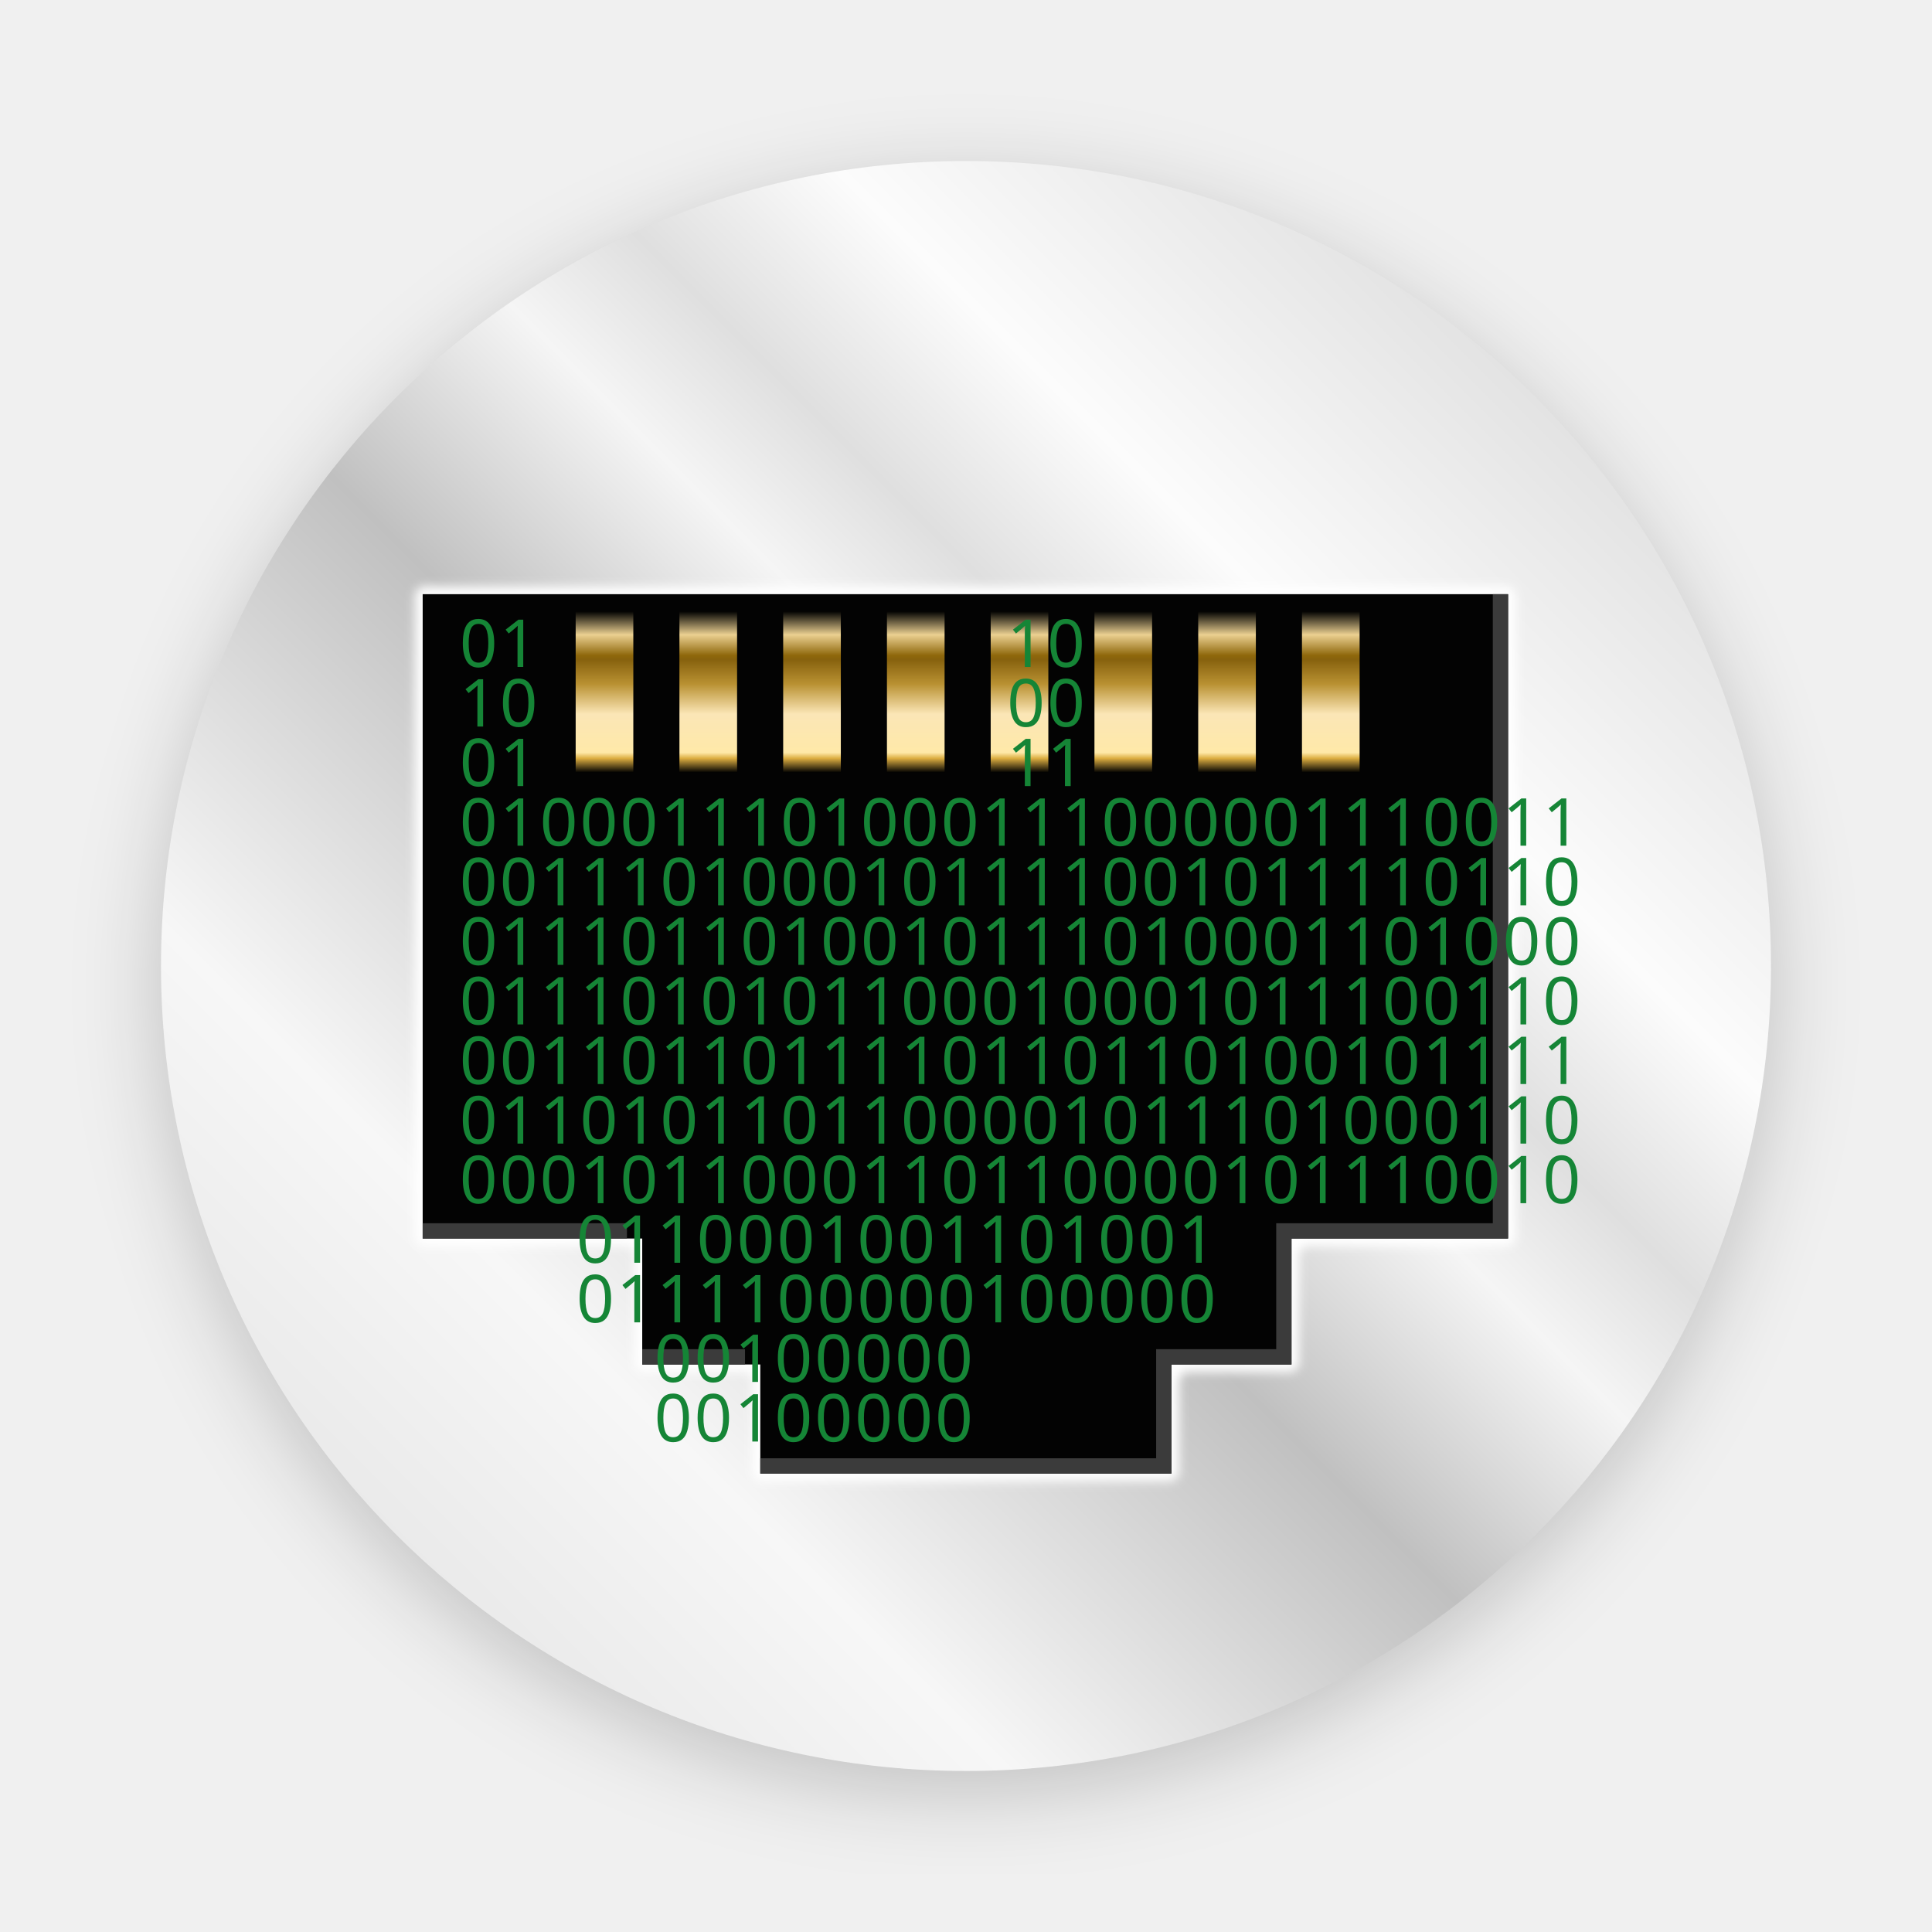
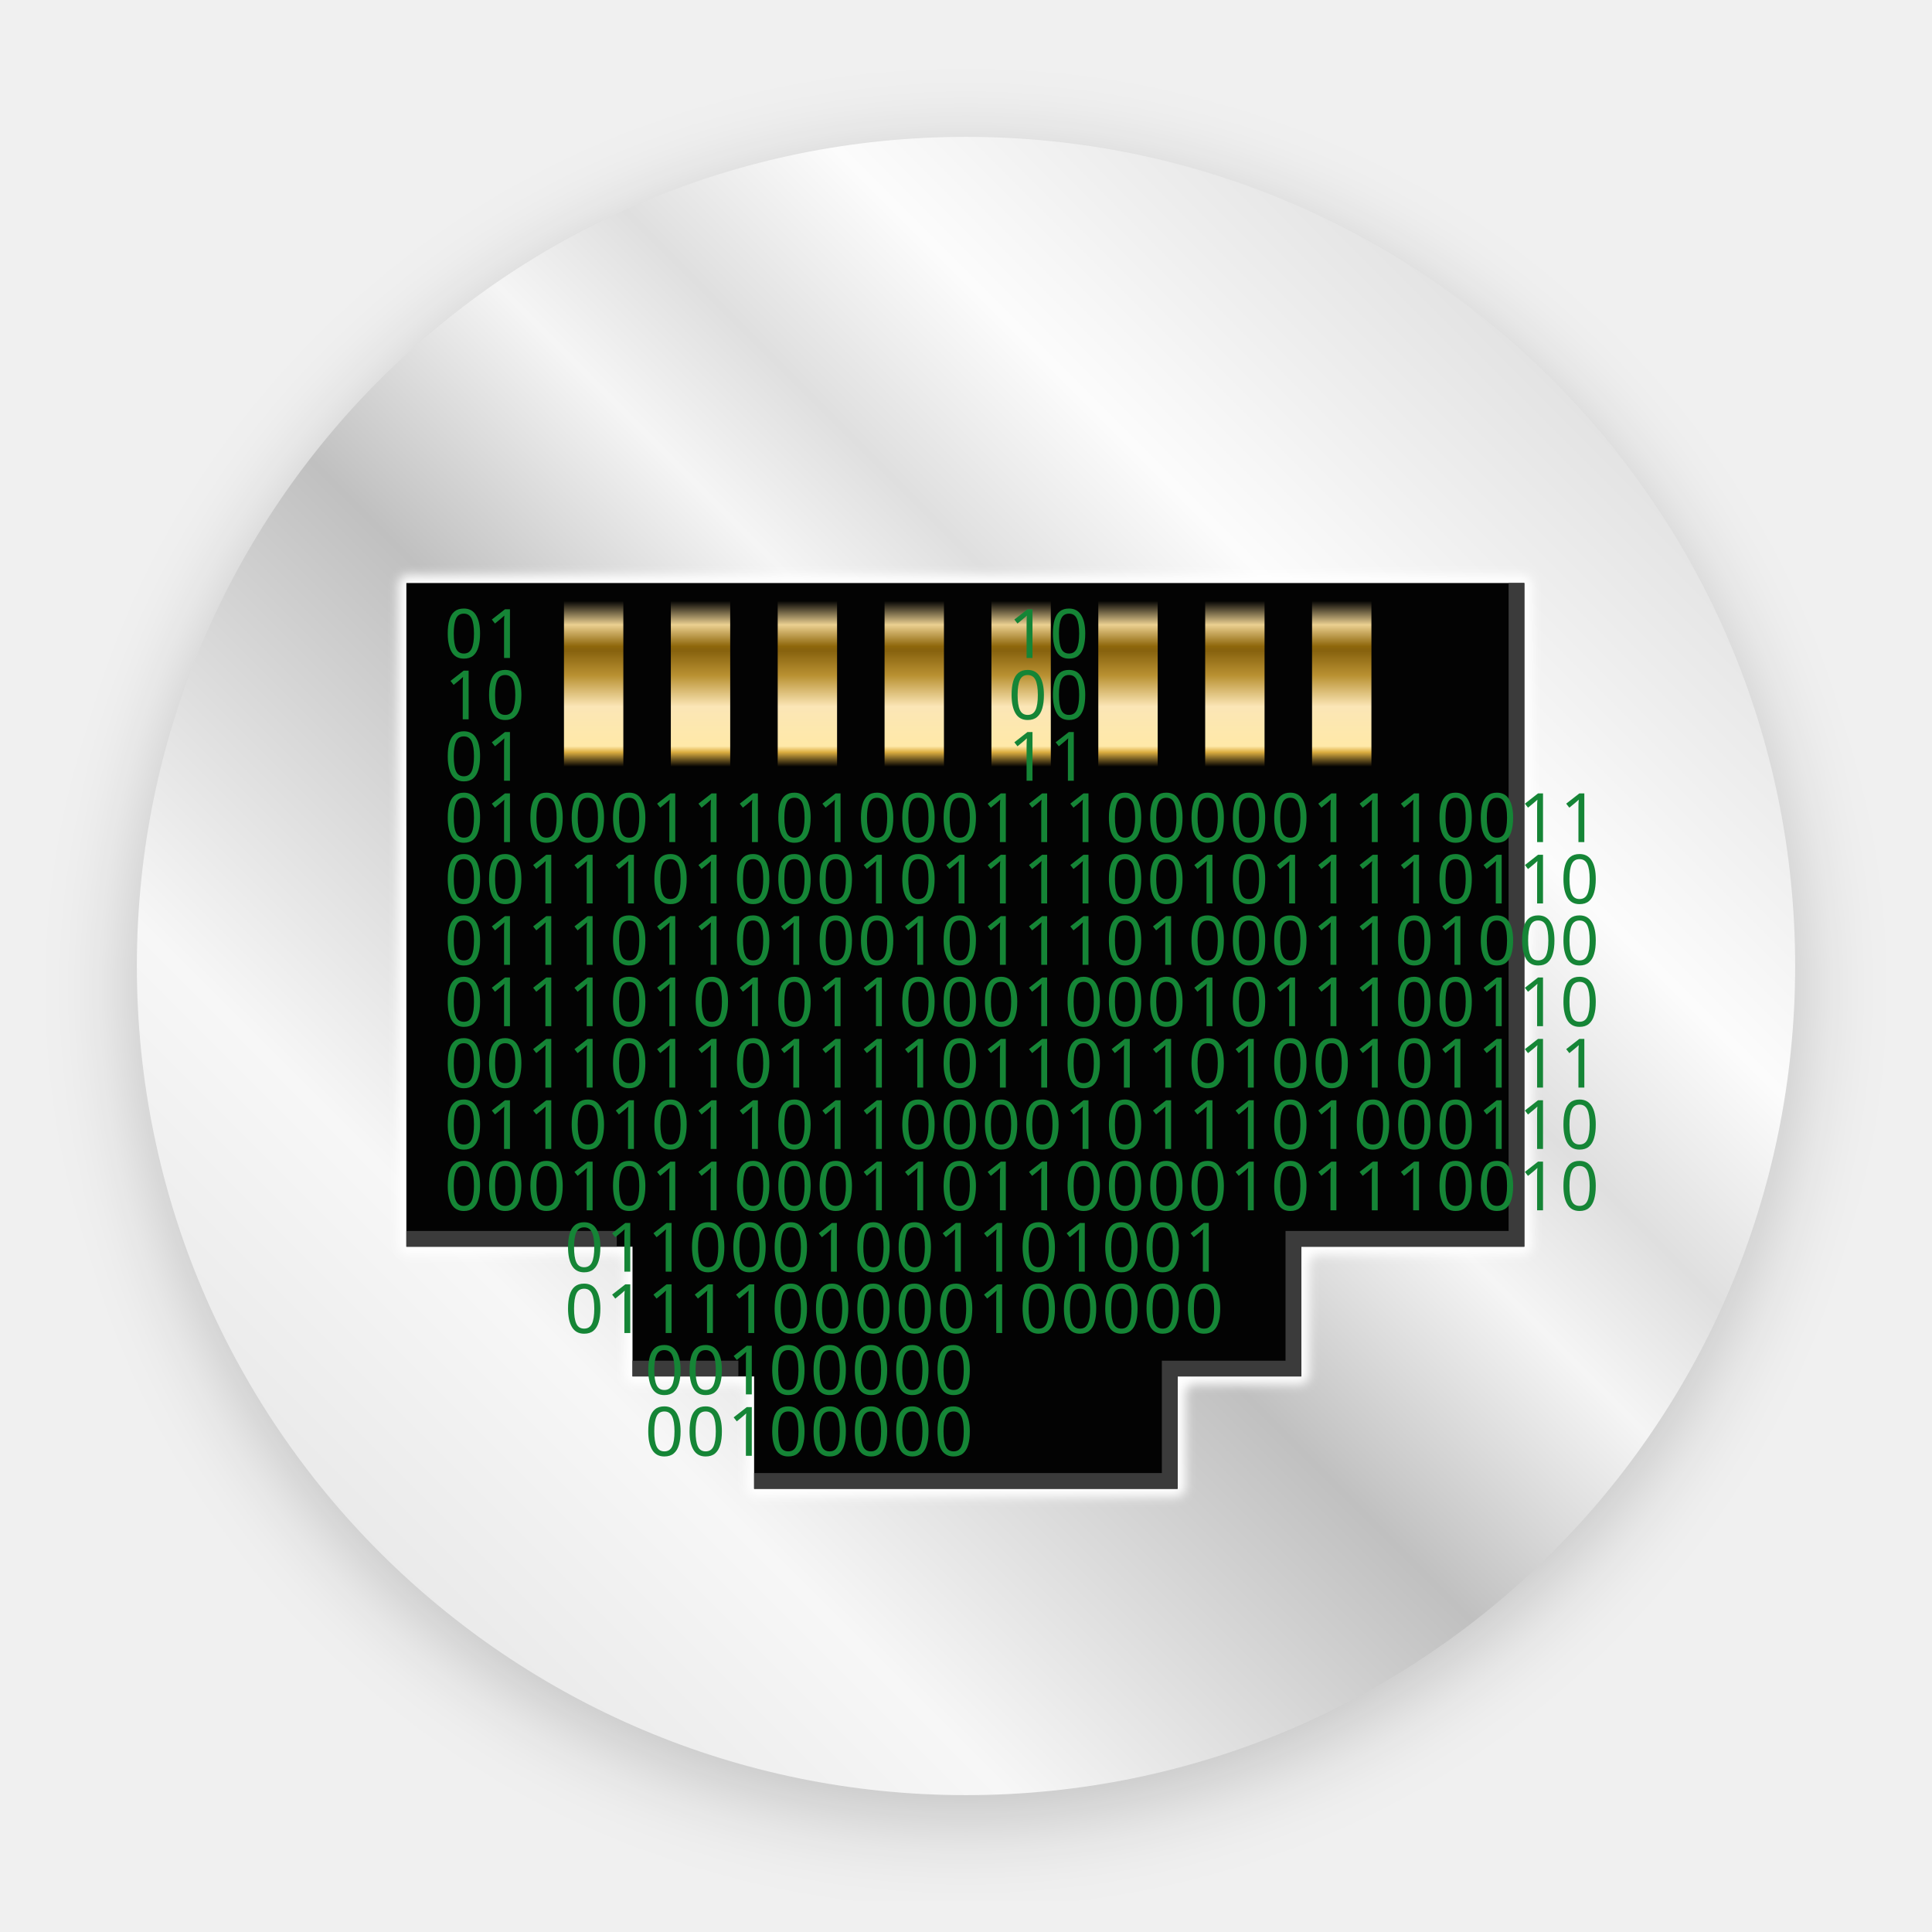
<svg xmlns="http://www.w3.org/2000/svg" xmlns:xlink="http://www.w3.org/1999/xlink" width="907.525mm" height="907.525mm" viewBox="0 0 907.525 907.525" version="1.1" id="svg8">
  <defs id="defs2">
    <filter style="color-interpolation-filters:sRGB" id="filter4754" x="-0.063" width="1.127" y="-0.063" height="1.127">
      <feFlood flood-opacity="0.2" flood-color="rgb(0,0,0)" result="flood" id="feFlood4744" />
      <feComposite in="flood" in2="SourceGraphic" operator="in" result="composite1" id="feComposite4746" />
      <feGaussianBlur in="composite1" stdDeviation="20" result="blur" id="feGaussianBlur4748" />
      <feOffset dx="0" dy="10" result="offset" id="feOffset4750" />
      <feComposite in="SourceGraphic" in2="offset" operator="over" result="composite2" id="feComposite4752" />
    </filter>
    <filter style="color-interpolation-filters:sRGB" id="filter1640" x="-0.011" width="1.022" y="-0.013" height="1.027">
      <feGaussianBlur stdDeviation="1.306" id="feGaussianBlur1642" />
    </filter>
    <linearGradient xlink:href="#linearGradient1017" id="linearGradient1019" x1="255.131" y1="287.346" x2="255.131" y2="245.086" gradientUnits="userSpaceOnUse" gradientTransform="matrix(0.8160936,0,0,1,44.66801,0)" />
    <linearGradient id="linearGradient1017">
      <stop style="stop-color:#000000;stop-opacity:1" offset="0" id="stop1013" />
      <stop style="stop-color:#dcae41;stop-opacity:1" offset="0.088" id="stop1029" />
      <stop style="stop-color:#ffe9a8;stop-opacity:1" offset="0.124" id="stop1033" />
      <stop style="stop-color:#fbe6b6;stop-opacity:1" offset="0.363" id="stop1027" />
      <stop style="stop-color:#b99132;stop-opacity:1" offset="0.549" id="stop1031" />
      <stop style="stop-color:#87620e;stop-opacity:1" offset="0.698" id="stop1035" />
      <stop style="stop-color:#8e670b;stop-opacity:1" offset="0.725" id="stop1023" />
      <stop style="stop-color:#ebd091;stop-opacity:1" offset="0.854" id="stop1021" />
      <stop style="stop-color:#000000;stop-opacity:1" offset="1" id="stop1015" />
    </linearGradient>
    <linearGradient xlink:href="#linearGradient1017" id="linearGradient1019-6" x1="255.131" y1="287.346" x2="255.131" y2="245.086" gradientUnits="userSpaceOnUse" gradientTransform="matrix(0.8160936,0,0,1,98.9992,5.0012207e-6)" />
    <linearGradient xlink:href="#linearGradient1017" id="linearGradient1019-9" x1="255.131" y1="287.346" x2="255.131" y2="245.086" gradientUnits="userSpaceOnUse" gradientTransform="matrix(0.8160936,0,0,1,126.1647,5.0012207e-6)" />
    <linearGradient xlink:href="#linearGradient1017" id="linearGradient1019-96" x1="255.131" y1="287.346" x2="255.131" y2="245.086" gradientUnits="userSpaceOnUse" gradientTransform="matrix(0.8160936,0,0,1,153.3303,5.0012207e-6)" />
    <linearGradient xlink:href="#linearGradient1017" id="linearGradient1019-0" x1="255.131" y1="287.346" x2="255.131" y2="245.086" gradientUnits="userSpaceOnUse" gradientTransform="matrix(0.8160936,0,0,1,180.4959,5.0012207e-6)" />
    <linearGradient xlink:href="#linearGradient1017" id="linearGradient1019-69" x1="255.131" y1="287.346" x2="255.131" y2="245.086" gradientUnits="userSpaceOnUse" gradientTransform="matrix(0.8160936,0,0,1,207.6615,5.0012207e-6)" />
    <linearGradient xlink:href="#linearGradient1017" id="linearGradient1019-2" x1="255.131" y1="287.346" x2="255.131" y2="245.086" gradientUnits="userSpaceOnUse" gradientTransform="matrix(0.8160936,0,0,1,234.8271,5.0012207e-6)" />
    <linearGradient xlink:href="#linearGradient1017" id="linearGradient1019-8" x1="255.131" y1="287.346" x2="255.131" y2="245.086" gradientUnits="userSpaceOnUse" gradientTransform="matrix(0.8160936,0,0,1,71.83361,5.0012207e-6)" />
    <linearGradient xlink:href="#linearGradient910" id="linearGradient912" x1="150.746" y1="484.332" x2="470.779" y2="164.299" gradientUnits="userSpaceOnUse" gradientTransform="matrix(1.439528,0,0,1.439528,-485.1213,-537.8577)" />
    <linearGradient id="linearGradient910">
      <stop style="stop-color:#e9e9e9;stop-opacity:1;" offset="0" id="stop906" />
      <stop style="stop-color:#f7f7f7;stop-opacity:1" offset="0.179" id="stop932" />
      <stop style="stop-color:#c0c0c0;stop-opacity:1" offset="0.446" id="stop930" />
      <stop style="stop-color:#f5f5f5;stop-opacity:1" offset="0.597" id="stop928" />
      <stop style="stop-color:#dfdfdf;stop-opacity:1" offset="0.682" id="stop926" />
      <stop style="stop-color:#fcfcfc;stop-opacity:1" offset="0.796" id="stop924" />
      <stop style="stop-color:#e3e3e3;stop-opacity:1" offset="1" id="stop908" />
    </linearGradient>
    <linearGradient xlink:href="#linearGradient910" id="linearGradient2690" x1="-265.238" y1="243.151" x2="278.277" y2="-300.364" gradientUnits="userSpaceOnUse" />
  </defs>
  <g id="layer1" transform="translate(449.4134,493.4107)">
-     <circle style="display:inline;mix-blend-mode:normal;fill:url(#linearGradient2690);fill-opacity:1;stroke:none;stroke-width:0.265;filter:url(#filter4754)" id="path4586" cx="4.349" cy="-39.648" r="378.135" />
+     <circle style="display:inline;mix-blend-mode:normal;fill:url(#linearGradient2690);fill-opacity:1;stroke:none;stroke-width:0.265;filter:url(#filter4754)" id="path4586" cx="4.349" cy="-39.648" r="378.135" transform="matrix(1.03,0,0,1.03,-0.1304711,1.189449)" />
    <rect style="display:none;opacity:1;fill:url(#linearGradient912);fill-opacity:1;stroke:none;stroke-width:137.723;stroke-linecap:butt;stroke-linejoin:round;stroke-miterlimit:4;stroke-dasharray:none;stroke-opacity:1" id="rect839" width="544.933" height="397.999" x="-268.118" y="-238.648" ry="23.693" />
-     <g id="g1009" style="display:inline" transform="matrix(1.794099,0,0,1.794099,-605.6119,-651.8383)">
+     <g id="g1009" style="display:inline" transform="matrix(1.847922,0,0,1.847922,-623.9108,-670.204)">
      <path id="rect841-9" style="display:inline;opacity:1;fill:#ffffff;fill-opacity:0.99;stroke:none;stroke-width:96;stroke-linecap:butt;stroke-linejoin:round;stroke-miterlimit:4;stroke-dasharray:none;stroke-opacity:1;filter:url(#filter1640)" d="m 480.977,241.857 c -43.185,0.041 -86.37,0.006 -129.555,0.018 -51.164,0 -102.328,0 -153.492,0 -0.95,0.179 -2.003,0.736 -2.111,1.805 -0.247,1.584 6e-4,3.197 -0.092,4.795 0,54.619 0,109.237 0,163.856 0.209,0.868 0.544,1.966 1.58,2.101 1.517,0.359 2.926,0.037 4.465,0.147 16.48,10e-6 32.959,0 49.439,0 0.494,0.321 1.269,0.38 1.578,0.873 0.335,0.707 0.516,1.442 0.422,2.227 0,9.21 0,18.419 0,27.629 0.209,0.868 0.544,1.966 1.58,2.101 1.517,0.359 2.926,0.037 4.465,0.147 7.622,0 15.243,0 22.865,0 0.494,0.321 1.269,0.38 1.578,0.873 0.335,0.707 0.516,1.442 0.422,2.227 0.016,7.769 -0.033,15.547 0.024,23.311 0.206,0.842 0.559,1.877 1.556,2.004 1.517,0.359 2.926,0.037 4.465,0.147 34.451,0 68.902,0 103.353,0 0.868,-0.209 1.966,-0.544 2.101,-1.58 0.359,-1.517 0.037,-2.926 0.147,-4.465 0,-6.839 0,-13.678 0,-20.517 0.321,-0.494 0.38,-1.269 0.873,-1.578 0.707,-0.335 1.442,-0.516 2.227,-0.422 8.696,0 17.392,0 26.087,0 0.868,-0.209 1.966,-0.544 2.101,-1.58 0.359,-1.517 0.037,-2.926 0.147,-4.465 0,-8.31 1e-5,-16.621 0,-24.931 0.321,-0.494 0.38,-1.269 0.873,-1.578 0.707,-0.335 1.442,-0.516 2.227,-0.422 17.119,10e-6 34.238,0 51.357,0 0.868,-0.209 1.966,-0.544 2.101,-1.58 0.359,-1.517 0.037,-2.926 0.147,-4.465 0,-54.803 0,-109.607 0,-164.41 -0.212,-0.84 -0.515,-1.933 -1.521,-2.079 -0.453,-0.151 -0.934,-0.213 -1.41,-0.187 z" />
      <path id="rect841" style="display:inline;opacity:1;fill:#000000;fill-opacity:0.987;stroke:none;stroke-width:96;stroke-linecap:butt;stroke-linejoin:round;stroke-miterlimit:4;stroke-dasharray:none;stroke-opacity:1" d="m 197.727,243.875 v 168.703 h 57.484 v 32.977 h 30.91 v 28.562 h 107.646 v -28.562 h 31.436 V 412.578 H 481.908 V 243.875 Z" />
      <path id="rect841-0" style="display:inline;opacity:1;fill:#3c3c3c;fill-opacity:0.987;stroke:none;stroke-width:96;stroke-linecap:butt;stroke-linejoin:round;stroke-miterlimit:4;stroke-dasharray:none;stroke-opacity:1" d="m 477.908,243.875 v 164.703 h -56.705 v 32.977 h -31.436 v 28.562 H 286.121 v 4 h 107.646 v -28.562 h 31.436 V 412.578 H 481.908 V 243.875 Z M 197.727,408.578 v 4 h 53.484 v -4 z m 57.484,32.977 v 4 h 26.91 v -4 z" />
      <g id="g1200" style="display:inline" transform="translate(0,3.244433)">
        <rect style="opacity:1;fill:url(#linearGradient1019);fill-opacity:1;stroke:none;stroke-width:86.725;stroke-linecap:butt;stroke-linejoin:round;stroke-miterlimit:4;stroke-dasharray:none;stroke-opacity:1" id="rect1011" width="15.094" height="42.26" x="237.785" y="245.086" />
        <rect style="opacity:1;fill:url(#linearGradient1019-6);fill-opacity:1;stroke:none;stroke-width:86.725;stroke-linecap:butt;stroke-linejoin:round;stroke-miterlimit:4;stroke-dasharray:none;stroke-opacity:1" id="rect1011-2" width="15.094" height="42.26" x="292.116" y="245.086" />
        <rect style="opacity:1;fill:url(#linearGradient1019-9);fill-opacity:1;stroke:none;stroke-width:86.725;stroke-linecap:butt;stroke-linejoin:round;stroke-miterlimit:4;stroke-dasharray:none;stroke-opacity:1" id="rect1011-1" width="15.094" height="42.26" x="319.282" y="245.086" />
        <rect style="opacity:1;fill:url(#linearGradient1019-96);fill-opacity:1;stroke:none;stroke-width:86.725;stroke-linecap:butt;stroke-linejoin:round;stroke-miterlimit:4;stroke-dasharray:none;stroke-opacity:1" id="rect1011-5" width="15.094" height="42.26" x="346.447" y="245.086" />
        <rect style="opacity:1;fill:url(#linearGradient1019-0);fill-opacity:1;stroke:none;stroke-width:86.725;stroke-linecap:butt;stroke-linejoin:round;stroke-miterlimit:4;stroke-dasharray:none;stroke-opacity:1" id="rect1011-14" width="15.094" height="42.26" x="373.613" y="245.086" />
        <rect style="opacity:1;fill:url(#linearGradient1019-69);fill-opacity:1;stroke:none;stroke-width:86.725;stroke-linecap:butt;stroke-linejoin:round;stroke-miterlimit:4;stroke-dasharray:none;stroke-opacity:1" id="rect1011-9" width="15.094" height="42.26" x="400.779" y="245.086" />
        <rect style="opacity:1;fill:url(#linearGradient1019-2);fill-opacity:1;stroke:none;stroke-width:86.725;stroke-linecap:butt;stroke-linejoin:round;stroke-miterlimit:4;stroke-dasharray:none;stroke-opacity:1" id="rect1011-3" width="15.094" height="42.26" x="427.944" y="245.086" />
        <rect style="opacity:1;fill:url(#linearGradient1019-8);fill-opacity:1;stroke:none;stroke-width:86.725;stroke-linecap:butt;stroke-linejoin:round;stroke-miterlimit:4;stroke-dasharray:none;stroke-opacity:1" id="rect1011-7" width="15.094" height="42.26" x="264.951" y="245.086" />
      </g>
      <text xml:space="preserve" style="font-style:normal;font-variant:normal;font-weight:normal;font-stretch:normal;font-size:17.333px;line-height:0.9;font-family:'Mitra Mono';-inkscape-font-specification:'Mitra Mono, Normal';font-variant-ligatures:normal;font-variant-caps:normal;font-variant-numeric:normal;font-variant-east-asian:normal;letter-spacing:0.59px;word-spacing:0px;display:inline;fill:#158536;fill-opacity:1;stroke:none" x="207.398" y="262.925" id="text1213">
        <tspan x="207.398" y="262.925" id="tspan1243">01                        10</tspan>
        <tspan x="207.398" y="278.525" id="tspan1609">10                        00</tspan>
        <tspan x="207.398" y="294.125" id="tspan1611">01                        11</tspan>
        <tspan x="207.398" y="309.725" id="tspan1613">0100011101000111000001110011</tspan>
        <tspan x="207.398" y="325.325" id="tspan1615">0011101000101111001011110110</tspan>
        <tspan x="207.398" y="340.925" id="tspan1617">0111011010010111010001101000</tspan>
        <tspan x="207.398" y="356.525" id="tspan1619">0111010101100010001011100110</tspan>
        <tspan x="207.398" y="372.125" id="tspan1621">0011011011110110110100101111</tspan>
        <tspan x="207.398" y="387.725" id="tspan1623">0110101101100001011101000110</tspan>
        <tspan x="207.398" y="403.325" id="tspan1625">0001011000110110000101110010</tspan>
        <tspan x="207.398" y="418.925" id="tspan1627">      0110001001101001</tspan>
        <tspan x="207.398" y="434.525" id="tspan1629">      0111100000100000</tspan>
        <tspan x="207.398" y="450.124" id="tspan1631">          00100000</tspan>
        <tspan x="207.398" y="465.724" id="tspan1633">          00100000</tspan>
      </text>
    </g>
  </g>
</svg>
